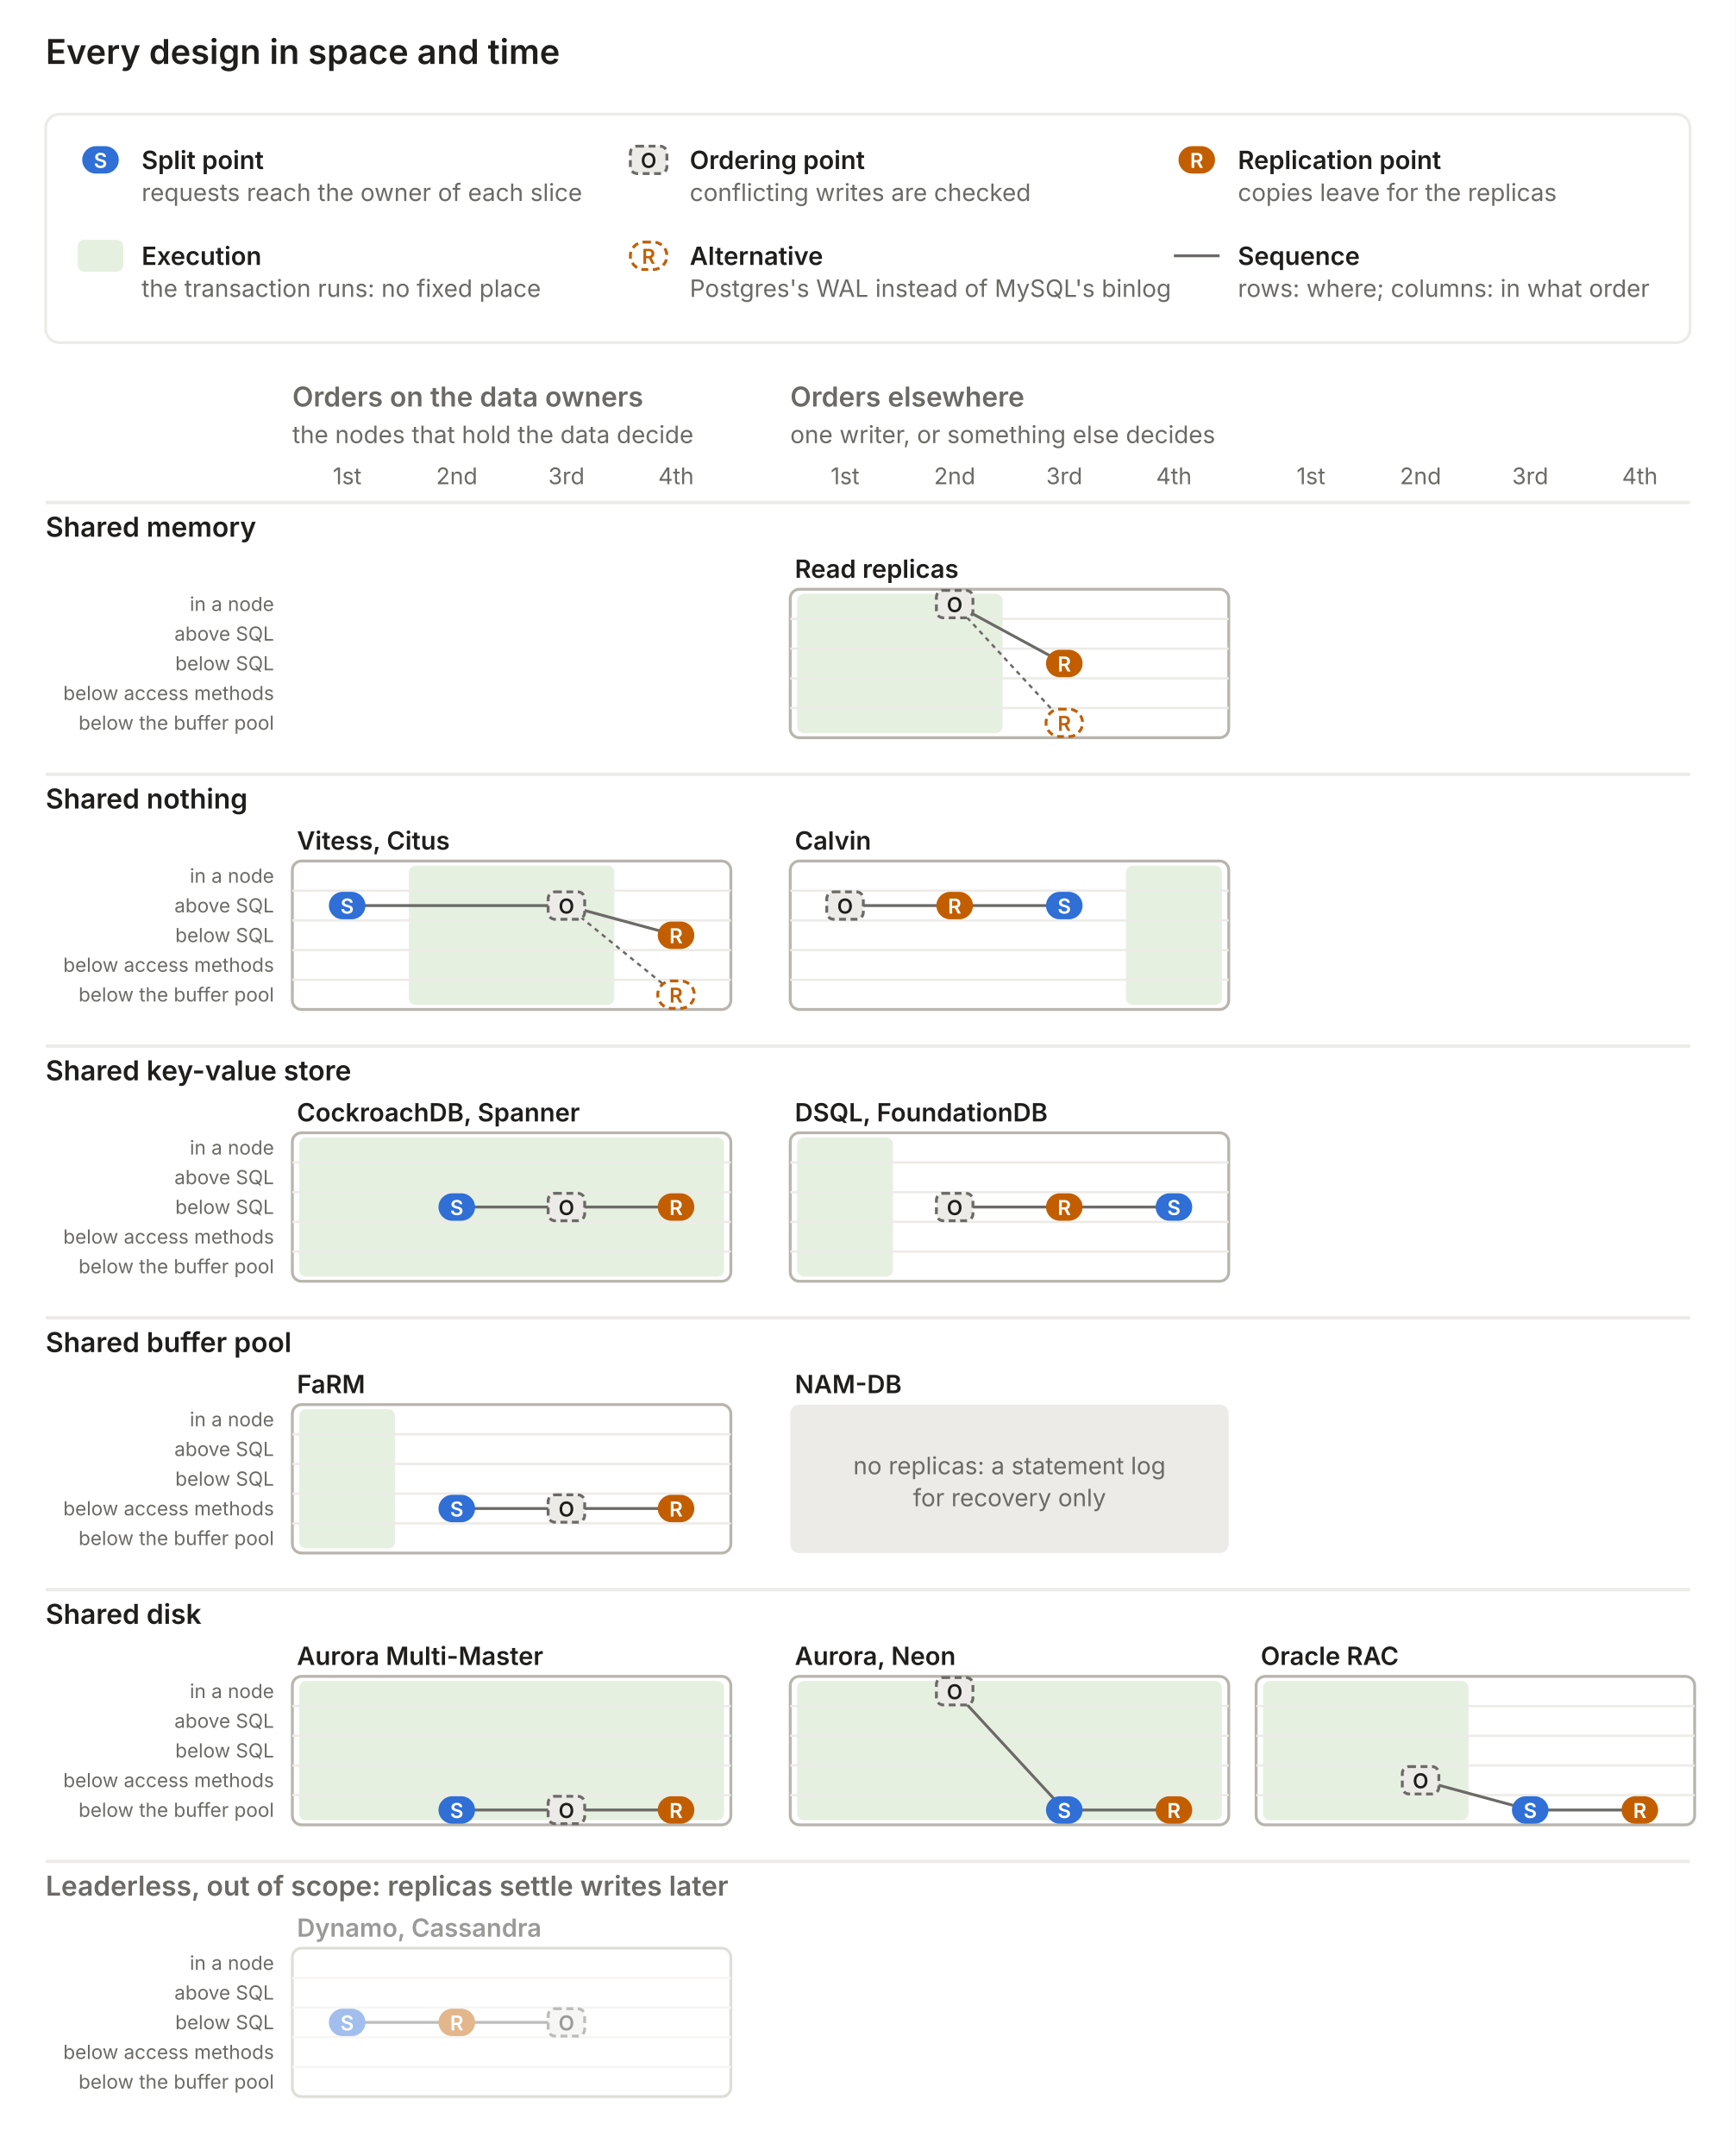
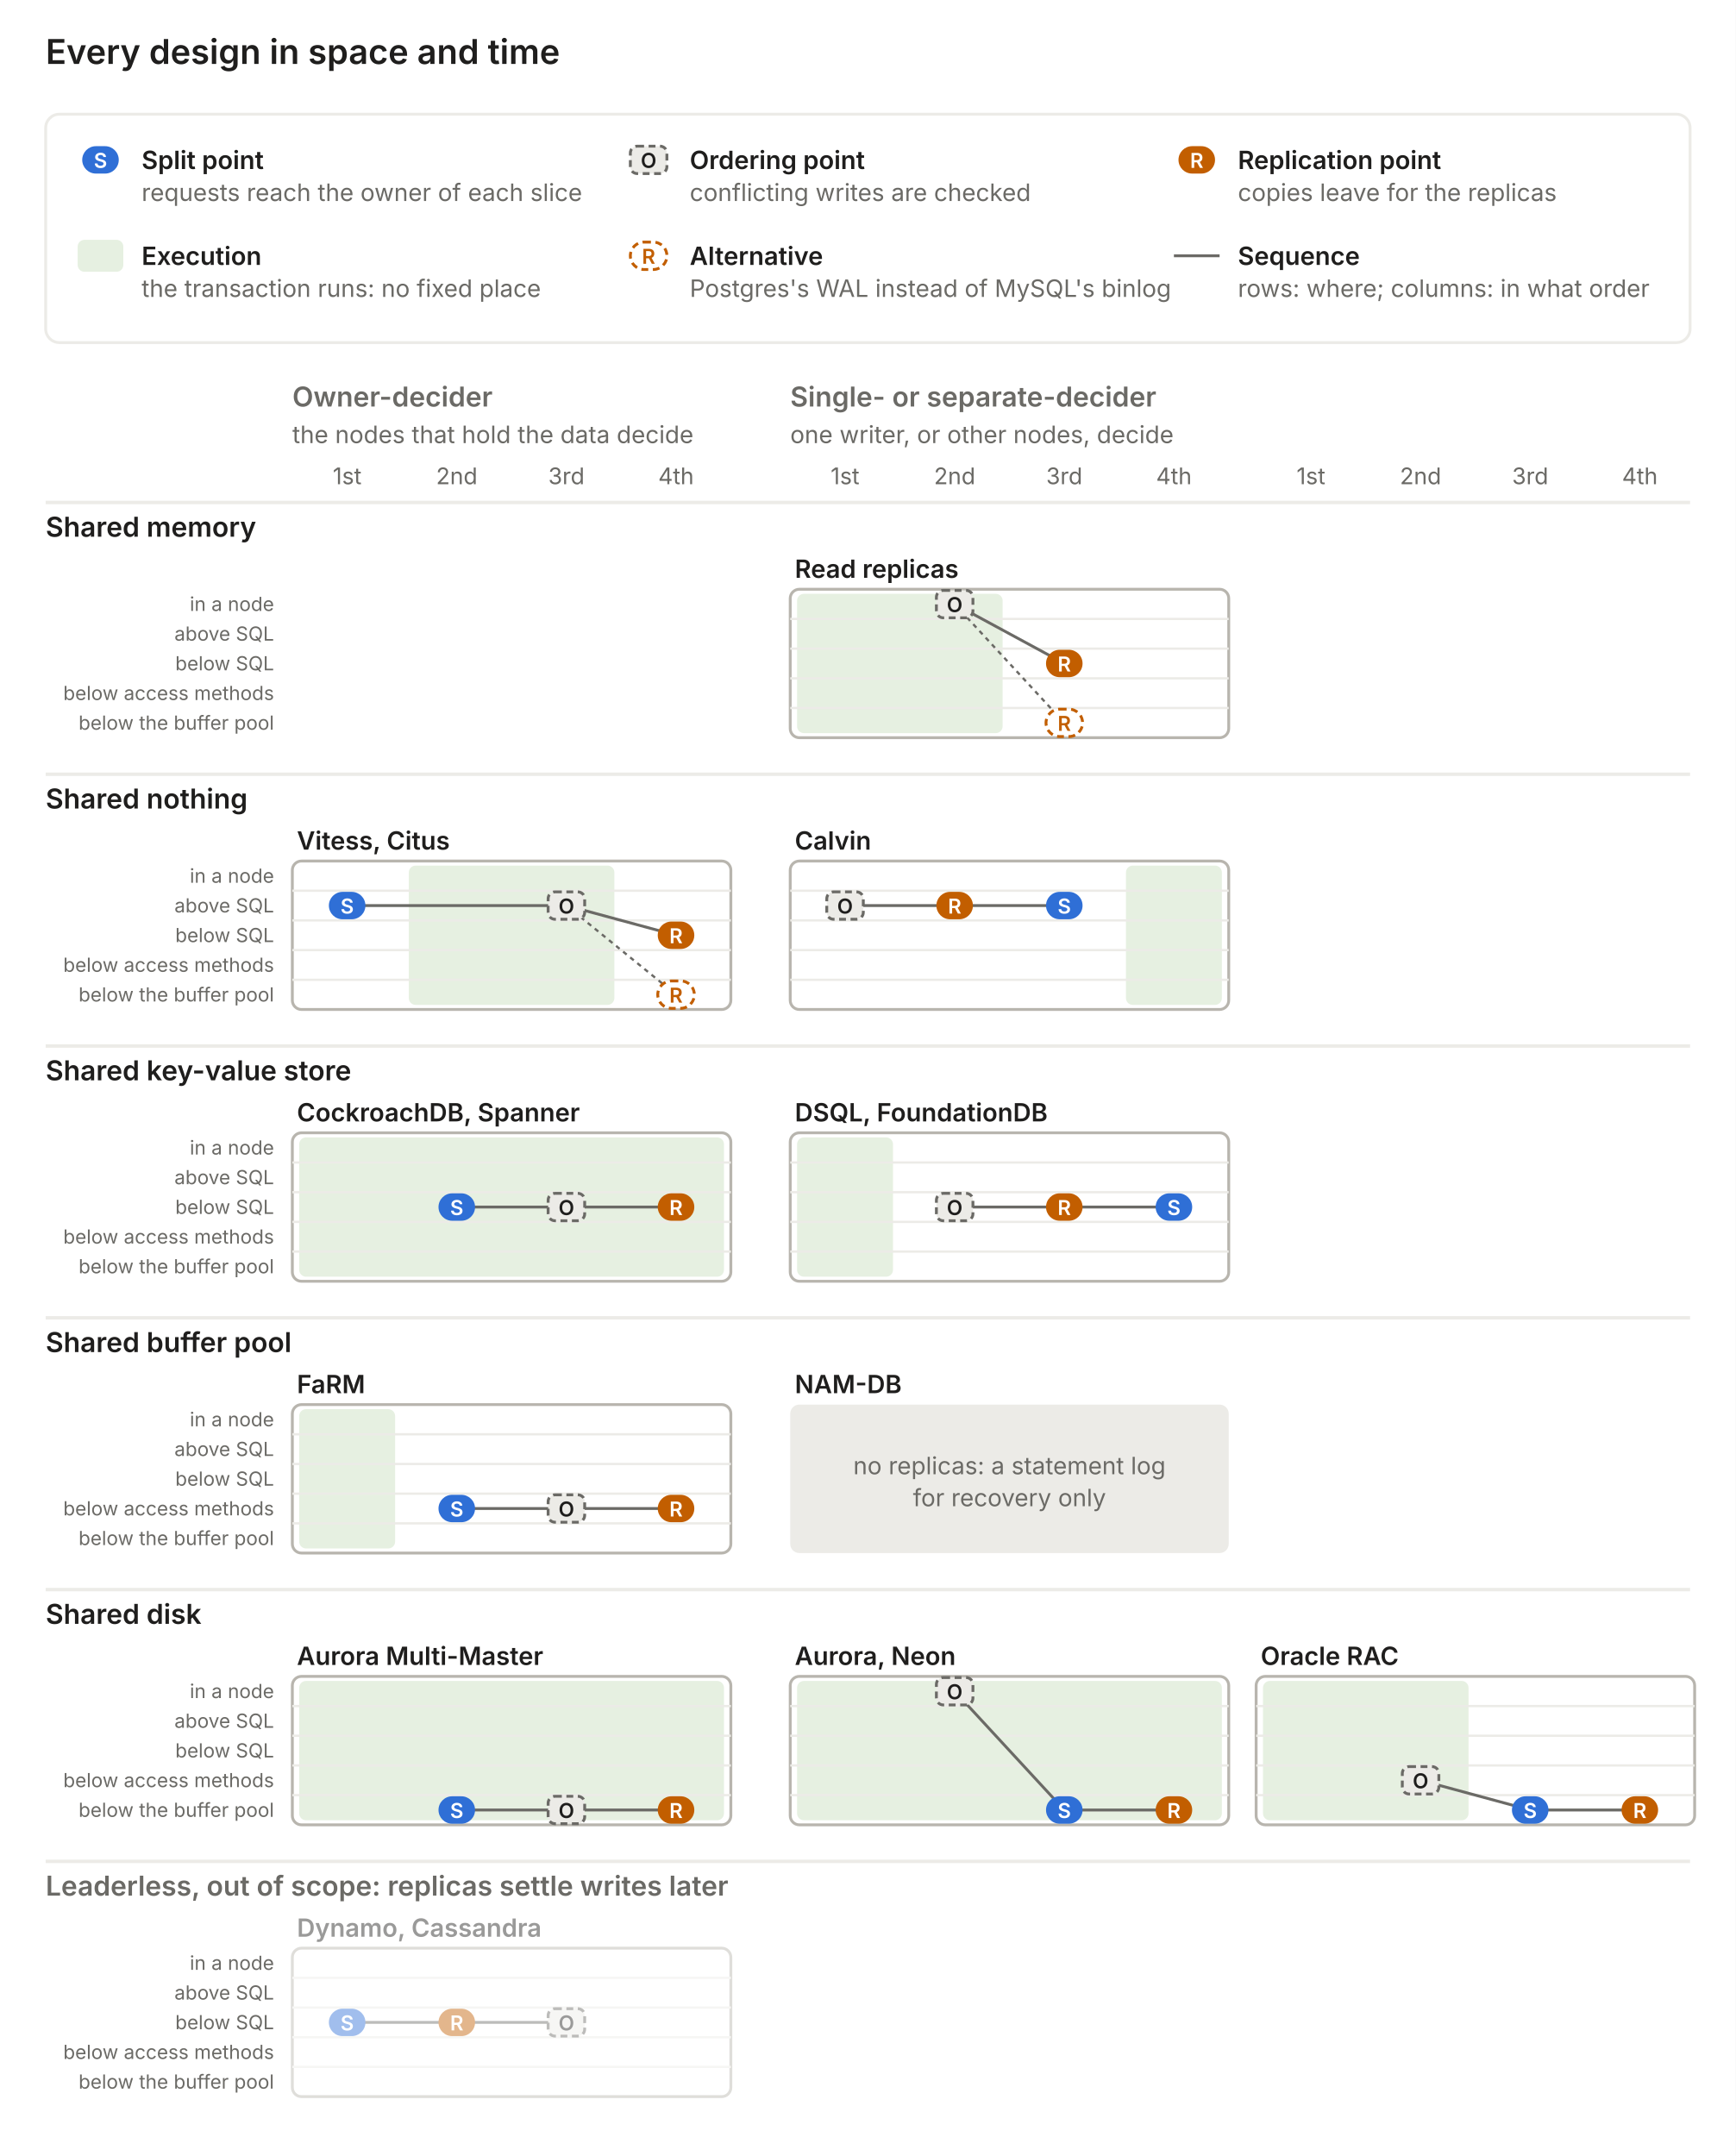
<svg xmlns="http://www.w3.org/2000/svg" width="760" height="944" font-family="Inter, 'Helvetica Neue', Arial, sans-serif" viewBox="0 0 760 944" role="img" aria-label="Every design placed in space and time. Each panel is one design. Its rows are places: in a node, above SQL, below SQL, below the access methods, below the buffer pool. Its columns are four steps in sequence. S is the split point, O the ordering point, R the replication point, and a green band marks when the transaction executes, which has no fixed place. Calvin orders, replicates, and splits before it executes. DSQL and FaRM execute first, then order, replicate, and split or split, order, and replicate. Lock-based designs order while they execute: read replicas, Vitess, Oracle RAC, and Aurora; CockroachDB and Aurora also split and replicate each write while the transaction runs. Vitess splits before it executes and replicates after." font-size="13">
  <rect width="100%" height="100%" fill="#ffffff" />
  <text x="20" y="28" text-anchor="start" font-size="15" font-weight="600" fill="#1f1e1d">Every design in space and time</text>
  <rect x="20" y="50" width="720" height="100" rx="6" fill="#ffffff" stroke="#ecebe7" stroke-width="1.25" />
  <rect x="36" y="64" width="16" height="12" rx="6" fill="#2f6fd6" />
  <text x="44" y="73.5" text-anchor="middle" font-size="9" font-weight="600" fill="#ffffff">S</text>
  <text x="62" y="74" text-anchor="start" font-size="11" font-weight="600" fill="#1f1e1d">Split point</text>
  <text x="62" y="88" text-anchor="start" font-size="10.5" font-weight="400" fill="#6b6a66">requests reach the owner of each slice</text>
  <rect x="276" y="64" width="16" height="12" rx="3" fill="#ecebe7" stroke="#6b6a66" stroke-width="1.25" stroke-dasharray="3 2" />
  <text x="284" y="73.5" text-anchor="middle" font-size="9" font-weight="600" fill="#1f1e1d">O</text>
  <text x="302" y="74" text-anchor="start" font-size="11" font-weight="600" fill="#1f1e1d">Ordering point</text>
  <text x="302" y="88" text-anchor="start" font-size="10.5" font-weight="400" fill="#6b6a66">conflicting writes are checked</text>
  <rect x="516" y="64" width="16" height="12" rx="6" fill="#c25e00" />
  <text x="524" y="73.5" text-anchor="middle" font-size="9" font-weight="600" fill="#ffffff">R</text>
  <text x="542" y="74" text-anchor="start" font-size="11" font-weight="600" fill="#1f1e1d">Replication point</text>
  <text x="542" y="88" text-anchor="start" font-size="10.5" font-weight="400" fill="#6b6a66">copies leave for the replicas</text>
  <rect x="34" y="105" width="20" height="14" rx="3" fill="#e6f0e1" />
  <text x="62" y="116" text-anchor="start" font-size="11" font-weight="600" fill="#1f1e1d">Execution</text>
  <text x="62" y="130" text-anchor="start" font-size="10.5" font-weight="400" fill="#6b6a66">the transaction runs: no fixed place</text>
  <rect x="276" y="106" width="16" height="12" rx="6" fill="#ffffff" stroke="#c25e00" stroke-width="1.25" stroke-dasharray="3 2" />
  <text x="284" y="115.5" text-anchor="middle" font-size="9" font-weight="600" fill="#c25e00">R</text>
  <text x="302" y="116" text-anchor="start" font-size="11" font-weight="600" fill="#1f1e1d">Alternative</text>
  <text x="302" y="130" text-anchor="start" font-size="10.5" font-weight="400" fill="#6b6a66">Postgres's WAL instead of MySQL's binlog</text>
  <path d="M514 112H534" stroke="#6b6a66" stroke-width="1.25" />
  <text x="542" y="116" text-anchor="start" font-size="11" font-weight="600" fill="#1f1e1d">Sequence</text>
  <text x="542" y="130" text-anchor="start" font-size="10.5" font-weight="400" fill="#6b6a66">rows: where; columns: in what order</text>
-   <text x="128" y="178" text-anchor="start" font-size="12" font-weight="600" fill="#6b6a66">Orders on the data owners</text>
+   <text x="128" y="178" text-anchor="start" font-size="12" font-weight="600" fill="#6b6a66">Owner-decider</text>
  <text x="128" y="194" text-anchor="start" font-size="10.5" font-weight="400" fill="#6b6a66">the nodes that hold the data decide</text>
-   <text x="346" y="178" text-anchor="start" font-size="12" font-weight="600" fill="#6b6a66">Orders elsewhere</text>
-   <text x="346" y="194" text-anchor="start" font-size="10.5" font-weight="400" fill="#6b6a66">one writer, or something else decides</text>
+   <text x="346" y="178" text-anchor="start" font-size="12" font-weight="600" fill="#6b6a66">Single- or separate-decider</text>
+   <text x="346" y="194" text-anchor="start" font-size="10.5" font-weight="400" fill="#6b6a66">one writer, or other nodes, decide</text>
  <text x="152.0" y="212" text-anchor="middle" font-size="10" font-weight="400" fill="#6b6a66">1st</text>
  <text x="200.0" y="212" text-anchor="middle" font-size="10" font-weight="400" fill="#6b6a66">2nd</text>
  <text x="248.0" y="212" text-anchor="middle" font-size="10" font-weight="400" fill="#6b6a66">3rd</text>
  <text x="296.0" y="212" text-anchor="middle" font-size="10" font-weight="400" fill="#6b6a66">4th</text>
  <text x="370.0" y="212" text-anchor="middle" font-size="10" font-weight="400" fill="#6b6a66">1st</text>
  <text x="418.0" y="212" text-anchor="middle" font-size="10" font-weight="400" fill="#6b6a66">2nd</text>
  <text x="466.0" y="212" text-anchor="middle" font-size="10" font-weight="400" fill="#6b6a66">3rd</text>
  <text x="514.0" y="212" text-anchor="middle" font-size="10" font-weight="400" fill="#6b6a66">4th</text>
  <text x="574.0" y="212" text-anchor="middle" font-size="10" font-weight="400" fill="#6b6a66">1st</text>
  <text x="622.0" y="212" text-anchor="middle" font-size="10" font-weight="400" fill="#6b6a66">2nd</text>
  <text x="670.0" y="212" text-anchor="middle" font-size="10" font-weight="400" fill="#6b6a66">3rd</text>
  <text x="718.0" y="212" text-anchor="middle" font-size="10" font-weight="400" fill="#6b6a66">4th</text>
  <line x1="20" y1="220" x2="740" y2="220" stroke="#ecebe7" stroke-width="1.5" />
  <text x="20" y="235" text-anchor="start" font-size="12" font-weight="600" fill="#1f1e1d">Shared memory</text>
  <text x="120" y="267.5" text-anchor="end" font-size="8.5" font-weight="400" fill="#6b6a66">in a node</text>
  <text x="120" y="280.5" text-anchor="end" font-size="8.5" font-weight="400" fill="#6b6a66">above SQL</text>
  <text x="120" y="293.5" text-anchor="end" font-size="8.5" font-weight="400" fill="#6b6a66">below SQL</text>
  <text x="120" y="306.5" text-anchor="end" font-size="8.5" font-weight="400" fill="#6b6a66">below access methods</text>
  <text x="120" y="319.5" text-anchor="end" font-size="8.5" font-weight="400" fill="#6b6a66">below the buffer pool</text>
  <g>
    <text x="348" y="253" text-anchor="start" font-size="11" font-weight="600" fill="#1f1e1d">Read replicas</text>
    <rect x="346" y="258" width="192" height="65" rx="4" fill="#ffffff" stroke="#b8b5ae" stroke-width="1.25" />
    <rect x="349.0" y="260" width="90.0" height="61" rx="3" fill="#e6f0e1" />
    <line x1="346" y1="271" x2="538" y2="271" stroke="#ecebe7" stroke-width="1" />
    <line x1="346" y1="284" x2="538" y2="284" stroke="#ecebe7" stroke-width="1" />
    <line x1="346" y1="297" x2="538" y2="297" stroke="#ecebe7" stroke-width="1" />
    <line x1="346" y1="310" x2="538" y2="310" stroke="#ecebe7" stroke-width="1" />
    <path d="M418.0 264.5 L466.0 290.5" fill="none" stroke="#6b6a66" stroke-width="1.25" />
    <path d="M418.0 264.5L466.0 316.5" fill="none" stroke="#6b6a66" stroke-width="1" stroke-dasharray="2 2" />
    <rect x="410.0" y="258.5" width="16" height="12" rx="3" fill="#ecebe7" stroke="#6b6a66" stroke-width="1.25" stroke-dasharray="3 2" />
    <text x="418.0" y="268.0" text-anchor="middle" font-size="9" font-weight="600" fill="#1f1e1d">O</text>
    <rect x="458.0" y="284.5" width="16" height="12" rx="6" fill="#c25e00" />
    <text x="466.0" y="294.0" text-anchor="middle" font-size="9" font-weight="600" fill="#ffffff">R</text>
    <rect x="458.0" y="310.5" width="16" height="12" rx="6" fill="#ffffff" stroke="#c25e00" stroke-width="1.25" stroke-dasharray="3 2" />
    <text x="466.0" y="320.0" text-anchor="middle" font-size="9" font-weight="600" fill="#c25e00">R</text>
  </g>
  <line x1="20" y1="339" x2="740" y2="339" stroke="#ecebe7" stroke-width="1.5" />
  <text x="20" y="354" text-anchor="start" font-size="12" font-weight="600" fill="#1f1e1d">Shared nothing</text>
  <text x="120" y="386.5" text-anchor="end" font-size="8.5" font-weight="400" fill="#6b6a66">in a node</text>
  <text x="120" y="399.5" text-anchor="end" font-size="8.5" font-weight="400" fill="#6b6a66">above SQL</text>
  <text x="120" y="412.5" text-anchor="end" font-size="8.5" font-weight="400" fill="#6b6a66">below SQL</text>
  <text x="120" y="425.5" text-anchor="end" font-size="8.5" font-weight="400" fill="#6b6a66">below access methods</text>
  <text x="120" y="438.5" text-anchor="end" font-size="8.5" font-weight="400" fill="#6b6a66">below the buffer pool</text>
  <g>
    <text x="130" y="372" text-anchor="start" font-size="11" font-weight="600" fill="#1f1e1d">Vitess, Citus</text>
    <rect x="128" y="377" width="192" height="65" rx="4" fill="#ffffff" stroke="#b8b5ae" stroke-width="1.25" />
    <rect x="179.0" y="379" width="90.0" height="61" rx="3" fill="#e6f0e1" />
    <line x1="128" y1="390" x2="320" y2="390" stroke="#ecebe7" stroke-width="1" />
    <line x1="128" y1="403" x2="320" y2="403" stroke="#ecebe7" stroke-width="1" />
    <line x1="128" y1="416" x2="320" y2="416" stroke="#ecebe7" stroke-width="1" />
    <line x1="128" y1="429" x2="320" y2="429" stroke="#ecebe7" stroke-width="1" />
    <path d="M152.0 396.5 L248.0 396.5 L296.0 409.5" fill="none" stroke="#6b6a66" stroke-width="1.25" />
    <path d="M248.0 396.5L296.0 435.5" fill="none" stroke="#6b6a66" stroke-width="1" stroke-dasharray="2 2" />
    <rect x="144.0" y="390.5" width="16" height="12" rx="6" fill="#2f6fd6" />
    <text x="152.0" y="400.0" text-anchor="middle" font-size="9" font-weight="600" fill="#ffffff">S</text>
    <rect x="240.0" y="390.5" width="16" height="12" rx="3" fill="#ecebe7" stroke="#6b6a66" stroke-width="1.25" stroke-dasharray="3 2" />
    <text x="248.0" y="400.0" text-anchor="middle" font-size="9" font-weight="600" fill="#1f1e1d">O</text>
    <rect x="288.0" y="403.5" width="16" height="12" rx="6" fill="#c25e00" />
    <text x="296.0" y="413.0" text-anchor="middle" font-size="9" font-weight="600" fill="#ffffff">R</text>
    <rect x="288.0" y="429.5" width="16" height="12" rx="6" fill="#ffffff" stroke="#c25e00" stroke-width="1.25" stroke-dasharray="3 2" />
    <text x="296.0" y="439.0" text-anchor="middle" font-size="9" font-weight="600" fill="#c25e00">R</text>
  </g>
  <g>
    <text x="348" y="372" text-anchor="start" font-size="11" font-weight="600" fill="#1f1e1d">Calvin</text>
    <rect x="346" y="377" width="192" height="65" rx="4" fill="#ffffff" stroke="#b8b5ae" stroke-width="1.25" />
    <rect x="493.0" y="379" width="42.0" height="61" rx="3" fill="#e6f0e1" />
    <line x1="346" y1="390" x2="538" y2="390" stroke="#ecebe7" stroke-width="1" />
    <line x1="346" y1="403" x2="538" y2="403" stroke="#ecebe7" stroke-width="1" />
    <line x1="346" y1="416" x2="538" y2="416" stroke="#ecebe7" stroke-width="1" />
    <line x1="346" y1="429" x2="538" y2="429" stroke="#ecebe7" stroke-width="1" />
    <path d="M370.0 396.5 L418.0 396.5 L466.0 396.5" fill="none" stroke="#6b6a66" stroke-width="1.25" />
    <rect x="362.0" y="390.5" width="16" height="12" rx="3" fill="#ecebe7" stroke="#6b6a66" stroke-width="1.25" stroke-dasharray="3 2" />
    <text x="370.0" y="400.0" text-anchor="middle" font-size="9" font-weight="600" fill="#1f1e1d">O</text>
    <rect x="410.0" y="390.5" width="16" height="12" rx="6" fill="#c25e00" />
    <text x="418.0" y="400.0" text-anchor="middle" font-size="9" font-weight="600" fill="#ffffff">R</text>
    <rect x="458.0" y="390.5" width="16" height="12" rx="6" fill="#2f6fd6" />
    <text x="466.0" y="400.0" text-anchor="middle" font-size="9" font-weight="600" fill="#ffffff">S</text>
  </g>
  <line x1="20" y1="458" x2="740" y2="458" stroke="#ecebe7" stroke-width="1.5" />
  <text x="20" y="473" text-anchor="start" font-size="12" font-weight="600" fill="#1f1e1d">Shared key-value store</text>
  <text x="120" y="505.5" text-anchor="end" font-size="8.5" font-weight="400" fill="#6b6a66">in a node</text>
  <text x="120" y="518.5" text-anchor="end" font-size="8.5" font-weight="400" fill="#6b6a66">above SQL</text>
  <text x="120" y="531.5" text-anchor="end" font-size="8.5" font-weight="400" fill="#6b6a66">below SQL</text>
  <text x="120" y="544.5" text-anchor="end" font-size="8.5" font-weight="400" fill="#6b6a66">below access methods</text>
  <text x="120" y="557.5" text-anchor="end" font-size="8.5" font-weight="400" fill="#6b6a66">below the buffer pool</text>
  <g>
    <text x="130" y="491" text-anchor="start" font-size="11" font-weight="600" fill="#1f1e1d">CockroachDB, Spanner</text>
    <rect x="128" y="496" width="192" height="65" rx="4" fill="#ffffff" stroke="#b8b5ae" stroke-width="1.25" />
    <rect x="131.0" y="498" width="186.0" height="61" rx="3" fill="#e6f0e1" />
    <line x1="128" y1="509" x2="320" y2="509" stroke="#ecebe7" stroke-width="1" />
    <line x1="128" y1="522" x2="320" y2="522" stroke="#ecebe7" stroke-width="1" />
    <line x1="128" y1="535" x2="320" y2="535" stroke="#ecebe7" stroke-width="1" />
    <line x1="128" y1="548" x2="320" y2="548" stroke="#ecebe7" stroke-width="1" />
    <path d="M200.0 528.5 L248.0 528.5 L296.0 528.5" fill="none" stroke="#6b6a66" stroke-width="1.25" />
    <rect x="192.0" y="522.5" width="16" height="12" rx="6" fill="#2f6fd6" />
    <text x="200.0" y="532.0" text-anchor="middle" font-size="9" font-weight="600" fill="#ffffff">S</text>
    <rect x="240.0" y="522.5" width="16" height="12" rx="3" fill="#ecebe7" stroke="#6b6a66" stroke-width="1.25" stroke-dasharray="3 2" />
    <text x="248.0" y="532.0" text-anchor="middle" font-size="9" font-weight="600" fill="#1f1e1d">O</text>
    <rect x="288.0" y="522.5" width="16" height="12" rx="6" fill="#c25e00" />
    <text x="296.0" y="532.0" text-anchor="middle" font-size="9" font-weight="600" fill="#ffffff">R</text>
  </g>
  <g>
    <text x="348" y="491" text-anchor="start" font-size="11" font-weight="600" fill="#1f1e1d">DSQL, FoundationDB</text>
    <rect x="346" y="496" width="192" height="65" rx="4" fill="#ffffff" stroke="#b8b5ae" stroke-width="1.25" />
    <rect x="349.0" y="498" width="42.0" height="61" rx="3" fill="#e6f0e1" />
    <line x1="346" y1="509" x2="538" y2="509" stroke="#ecebe7" stroke-width="1" />
    <line x1="346" y1="522" x2="538" y2="522" stroke="#ecebe7" stroke-width="1" />
    <line x1="346" y1="535" x2="538" y2="535" stroke="#ecebe7" stroke-width="1" />
    <line x1="346" y1="548" x2="538" y2="548" stroke="#ecebe7" stroke-width="1" />
    <path d="M418.0 528.5 L466.0 528.5 L514.0 528.5" fill="none" stroke="#6b6a66" stroke-width="1.25" />
    <rect x="410.0" y="522.5" width="16" height="12" rx="3" fill="#ecebe7" stroke="#6b6a66" stroke-width="1.25" stroke-dasharray="3 2" />
    <text x="418.0" y="532.0" text-anchor="middle" font-size="9" font-weight="600" fill="#1f1e1d">O</text>
    <rect x="458.0" y="522.5" width="16" height="12" rx="6" fill="#c25e00" />
    <text x="466.0" y="532.0" text-anchor="middle" font-size="9" font-weight="600" fill="#ffffff">R</text>
    <rect x="506.0" y="522.5" width="16" height="12" rx="6" fill="#2f6fd6" />
    <text x="514.0" y="532.0" text-anchor="middle" font-size="9" font-weight="600" fill="#ffffff">S</text>
  </g>
  <line x1="20" y1="577" x2="740" y2="577" stroke="#ecebe7" stroke-width="1.5" />
  <text x="20" y="592" text-anchor="start" font-size="12" font-weight="600" fill="#1f1e1d">Shared buffer pool</text>
  <text x="120" y="624.5" text-anchor="end" font-size="8.5" font-weight="400" fill="#6b6a66">in a node</text>
  <text x="120" y="637.5" text-anchor="end" font-size="8.5" font-weight="400" fill="#6b6a66">above SQL</text>
  <text x="120" y="650.5" text-anchor="end" font-size="8.5" font-weight="400" fill="#6b6a66">below SQL</text>
  <text x="120" y="663.5" text-anchor="end" font-size="8.5" font-weight="400" fill="#6b6a66">below access methods</text>
  <text x="120" y="676.5" text-anchor="end" font-size="8.5" font-weight="400" fill="#6b6a66">below the buffer pool</text>
  <g>
    <text x="130" y="610" text-anchor="start" font-size="11" font-weight="600" fill="#1f1e1d">FaRM</text>
    <rect x="128" y="615" width="192" height="65" rx="4" fill="#ffffff" stroke="#b8b5ae" stroke-width="1.25" />
    <rect x="131.0" y="617" width="42.0" height="61" rx="3" fill="#e6f0e1" />
    <line x1="128" y1="628" x2="320" y2="628" stroke="#ecebe7" stroke-width="1" />
    <line x1="128" y1="641" x2="320" y2="641" stroke="#ecebe7" stroke-width="1" />
    <line x1="128" y1="654" x2="320" y2="654" stroke="#ecebe7" stroke-width="1" />
    <line x1="128" y1="667" x2="320" y2="667" stroke="#ecebe7" stroke-width="1" />
    <path d="M200.0 660.5 L248.0 660.5 L296.0 660.5" fill="none" stroke="#6b6a66" stroke-width="1.25" />
    <rect x="192.0" y="654.5" width="16" height="12" rx="6" fill="#2f6fd6" />
    <text x="200.0" y="664.0" text-anchor="middle" font-size="9" font-weight="600" fill="#ffffff">S</text>
    <rect x="240.0" y="654.5" width="16" height="12" rx="3" fill="#ecebe7" stroke="#6b6a66" stroke-width="1.25" stroke-dasharray="3 2" />
    <text x="248.0" y="664.0" text-anchor="middle" font-size="9" font-weight="600" fill="#1f1e1d">O</text>
    <rect x="288.0" y="654.5" width="16" height="12" rx="6" fill="#c25e00" />
    <text x="296.0" y="664.0" text-anchor="middle" font-size="9" font-weight="600" fill="#ffffff">R</text>
  </g>
  <g>
    <text x="348" y="610" text-anchor="start" font-size="11" font-weight="600" fill="#1f1e1d">NAM-DB</text>
    <rect x="346" y="615" width="192" height="65" rx="4" fill="#ecebe7" />
    <text x="442.0" y="645.5" text-anchor="middle" font-size="10.5" font-weight="400" fill="#6b6a66">no replicas: a statement log</text>
    <text x="442.0" y="659.5" text-anchor="middle" font-size="10.5" font-weight="400" fill="#6b6a66">for recovery only</text>
  </g>
  <line x1="20" y1="696" x2="740" y2="696" stroke="#ecebe7" stroke-width="1.5" />
  <text x="20" y="711" text-anchor="start" font-size="12" font-weight="600" fill="#1f1e1d">Shared disk</text>
  <text x="120" y="743.5" text-anchor="end" font-size="8.5" font-weight="400" fill="#6b6a66">in a node</text>
  <text x="120" y="756.5" text-anchor="end" font-size="8.5" font-weight="400" fill="#6b6a66">above SQL</text>
  <text x="120" y="769.5" text-anchor="end" font-size="8.5" font-weight="400" fill="#6b6a66">below SQL</text>
  <text x="120" y="782.5" text-anchor="end" font-size="8.5" font-weight="400" fill="#6b6a66">below access methods</text>
  <text x="120" y="795.5" text-anchor="end" font-size="8.5" font-weight="400" fill="#6b6a66">below the buffer pool</text>
  <g>
    <text x="130" y="729" text-anchor="start" font-size="11" font-weight="600" fill="#1f1e1d">Aurora Multi-Master</text>
    <rect x="128" y="734" width="192" height="65" rx="4" fill="#ffffff" stroke="#b8b5ae" stroke-width="1.25" />
    <rect x="131.0" y="736" width="186.0" height="61" rx="3" fill="#e6f0e1" />
    <line x1="128" y1="747" x2="320" y2="747" stroke="#ecebe7" stroke-width="1" />
    <line x1="128" y1="760" x2="320" y2="760" stroke="#ecebe7" stroke-width="1" />
    <line x1="128" y1="773" x2="320" y2="773" stroke="#ecebe7" stroke-width="1" />
    <line x1="128" y1="786" x2="320" y2="786" stroke="#ecebe7" stroke-width="1" />
    <path d="M200.0 792.5 L248.0 792.5 L296.0 792.5" fill="none" stroke="#6b6a66" stroke-width="1.25" />
    <rect x="192.0" y="786.5" width="16" height="12" rx="6" fill="#2f6fd6" />
    <text x="200.0" y="796.0" text-anchor="middle" font-size="9" font-weight="600" fill="#ffffff">S</text>
    <rect x="240.0" y="786.5" width="16" height="12" rx="3" fill="#ecebe7" stroke="#6b6a66" stroke-width="1.25" stroke-dasharray="3 2" />
    <text x="248.0" y="796.0" text-anchor="middle" font-size="9" font-weight="600" fill="#1f1e1d">O</text>
    <rect x="288.0" y="786.5" width="16" height="12" rx="6" fill="#c25e00" />
    <text x="296.0" y="796.0" text-anchor="middle" font-size="9" font-weight="600" fill="#ffffff">R</text>
  </g>
  <g>
    <text x="348" y="729" text-anchor="start" font-size="11" font-weight="600" fill="#1f1e1d">Aurora, Neon</text>
    <rect x="346" y="734" width="192" height="65" rx="4" fill="#ffffff" stroke="#b8b5ae" stroke-width="1.25" />
    <rect x="349.0" y="736" width="186.0" height="61" rx="3" fill="#e6f0e1" />
    <line x1="346" y1="747" x2="538" y2="747" stroke="#ecebe7" stroke-width="1" />
    <line x1="346" y1="760" x2="538" y2="760" stroke="#ecebe7" stroke-width="1" />
    <line x1="346" y1="773" x2="538" y2="773" stroke="#ecebe7" stroke-width="1" />
    <line x1="346" y1="786" x2="538" y2="786" stroke="#ecebe7" stroke-width="1" />
    <path d="M418.0 740.5 L466.0 792.5 L514.0 792.5" fill="none" stroke="#6b6a66" stroke-width="1.25" />
    <rect x="410.0" y="734.5" width="16" height="12" rx="3" fill="#ecebe7" stroke="#6b6a66" stroke-width="1.25" stroke-dasharray="3 2" />
    <text x="418.0" y="744.0" text-anchor="middle" font-size="9" font-weight="600" fill="#1f1e1d">O</text>
    <rect x="458.0" y="786.5" width="16" height="12" rx="6" fill="#2f6fd6" />
    <text x="466.0" y="796.0" text-anchor="middle" font-size="9" font-weight="600" fill="#ffffff">S</text>
    <rect x="506.0" y="786.5" width="16" height="12" rx="6" fill="#c25e00" />
    <text x="514.0" y="796.0" text-anchor="middle" font-size="9" font-weight="600" fill="#ffffff">R</text>
  </g>
  <g>
    <text x="552" y="729" text-anchor="start" font-size="11" font-weight="600" fill="#1f1e1d">Oracle RAC</text>
    <rect x="550" y="734" width="192" height="65" rx="4" fill="#ffffff" stroke="#b8b5ae" stroke-width="1.25" />
    <rect x="553.0" y="736" width="90.0" height="61" rx="3" fill="#e6f0e1" />
    <line x1="550" y1="747" x2="742" y2="747" stroke="#ecebe7" stroke-width="1" />
    <line x1="550" y1="760" x2="742" y2="760" stroke="#ecebe7" stroke-width="1" />
    <line x1="550" y1="773" x2="742" y2="773" stroke="#ecebe7" stroke-width="1" />
    <line x1="550" y1="786" x2="742" y2="786" stroke="#ecebe7" stroke-width="1" />
    <path d="M622.0 779.5 L670.0 792.5 L718.0 792.5" fill="none" stroke="#6b6a66" stroke-width="1.25" />
    <rect x="614.0" y="773.5" width="16" height="12" rx="3" fill="#ecebe7" stroke="#6b6a66" stroke-width="1.25" stroke-dasharray="3 2" />
    <text x="622.0" y="783.0" text-anchor="middle" font-size="9" font-weight="600" fill="#1f1e1d">O</text>
    <rect x="662.0" y="786.5" width="16" height="12" rx="6" fill="#2f6fd6" />
    <text x="670.0" y="796.0" text-anchor="middle" font-size="9" font-weight="600" fill="#ffffff">S</text>
    <rect x="710.0" y="786.5" width="16" height="12" rx="6" fill="#c25e00" />
    <text x="718.0" y="796.0" text-anchor="middle" font-size="9" font-weight="600" fill="#ffffff">R</text>
  </g>
  <line x1="20" y1="815" x2="740" y2="815" stroke="#ecebe7" stroke-width="1.5" />
  <text x="20" y="830" text-anchor="start" font-size="12" font-weight="600" fill="#6b6a66">Leaderless, out of scope: replicas settle writes later</text>
  <text x="120" y="862.5" text-anchor="end" font-size="8.5" font-weight="400" fill="#6b6a66">in a node</text>
  <text x="120" y="875.5" text-anchor="end" font-size="8.5" font-weight="400" fill="#6b6a66">above SQL</text>
  <text x="120" y="888.5" text-anchor="end" font-size="8.5" font-weight="400" fill="#6b6a66">below SQL</text>
  <text x="120" y="901.5" text-anchor="end" font-size="8.5" font-weight="400" fill="#6b6a66">below access methods</text>
  <text x="120" y="914.5" text-anchor="end" font-size="8.5" font-weight="400" fill="#6b6a66">below the buffer pool</text>
  <g opacity="0.45">
    <text x="130" y="848" text-anchor="start" font-size="11" font-weight="600" fill="#1f1e1d">Dynamo, Cassandra</text>
    <rect x="128" y="853" width="192" height="65" rx="4" fill="#ffffff" stroke="#b8b5ae" stroke-width="1.25" />
    <line x1="128" y1="866" x2="320" y2="866" stroke="#ecebe7" stroke-width="1" />
    <line x1="128" y1="879" x2="320" y2="879" stroke="#ecebe7" stroke-width="1" />
    <line x1="128" y1="892" x2="320" y2="892" stroke="#ecebe7" stroke-width="1" />
    <line x1="128" y1="905" x2="320" y2="905" stroke="#ecebe7" stroke-width="1" />
    <path d="M152.0 885.5 L200.0 885.5 L248.0 885.5" fill="none" stroke="#6b6a66" stroke-width="1.25" />
    <rect x="144.0" y="879.5" width="16" height="12" rx="6" fill="#2f6fd6" />
    <text x="152.0" y="889.0" text-anchor="middle" font-size="9" font-weight="600" fill="#ffffff">S</text>
    <rect x="192.0" y="879.5" width="16" height="12" rx="6" fill="#c25e00" />
    <text x="200.0" y="889.0" text-anchor="middle" font-size="9" font-weight="600" fill="#ffffff">R</text>
    <rect x="240.0" y="879.5" width="16" height="12" rx="3" fill="#ecebe7" stroke="#6b6a66" stroke-width="1.25" stroke-dasharray="3 2" />
    <text x="248.0" y="889.0" text-anchor="middle" font-size="9" font-weight="600" fill="#1f1e1d">O</text>
  </g>
</svg>
